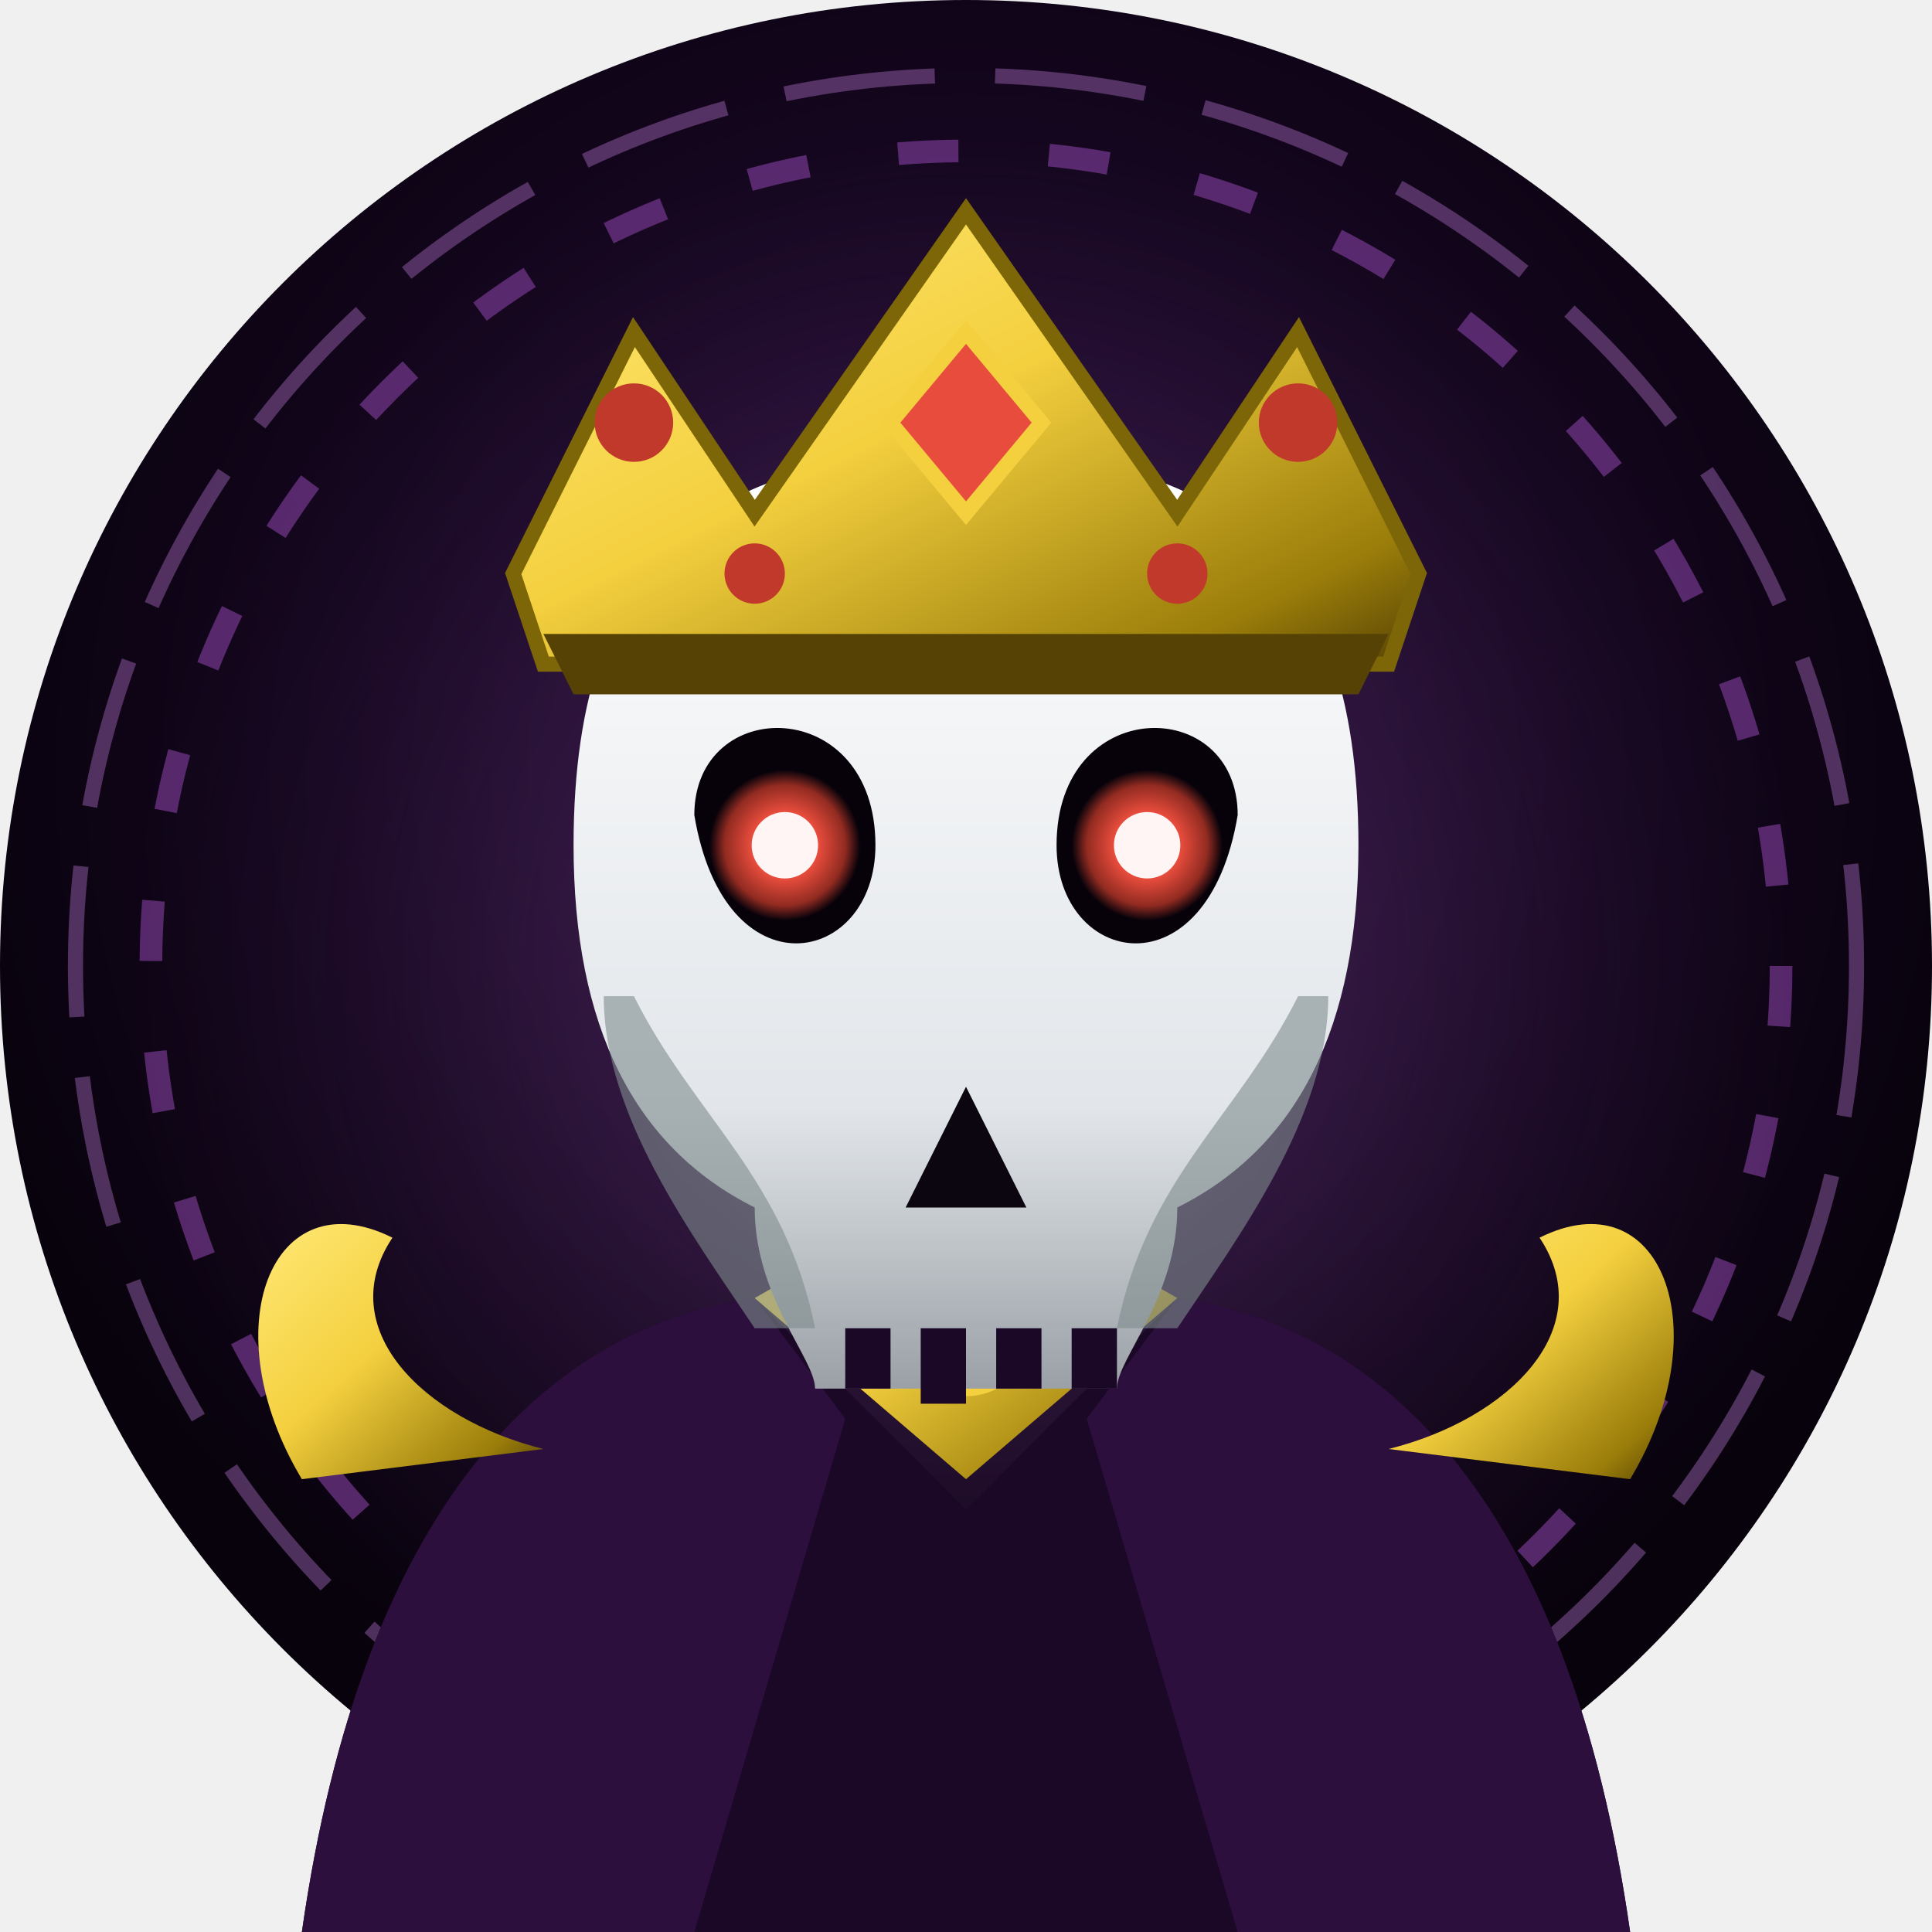
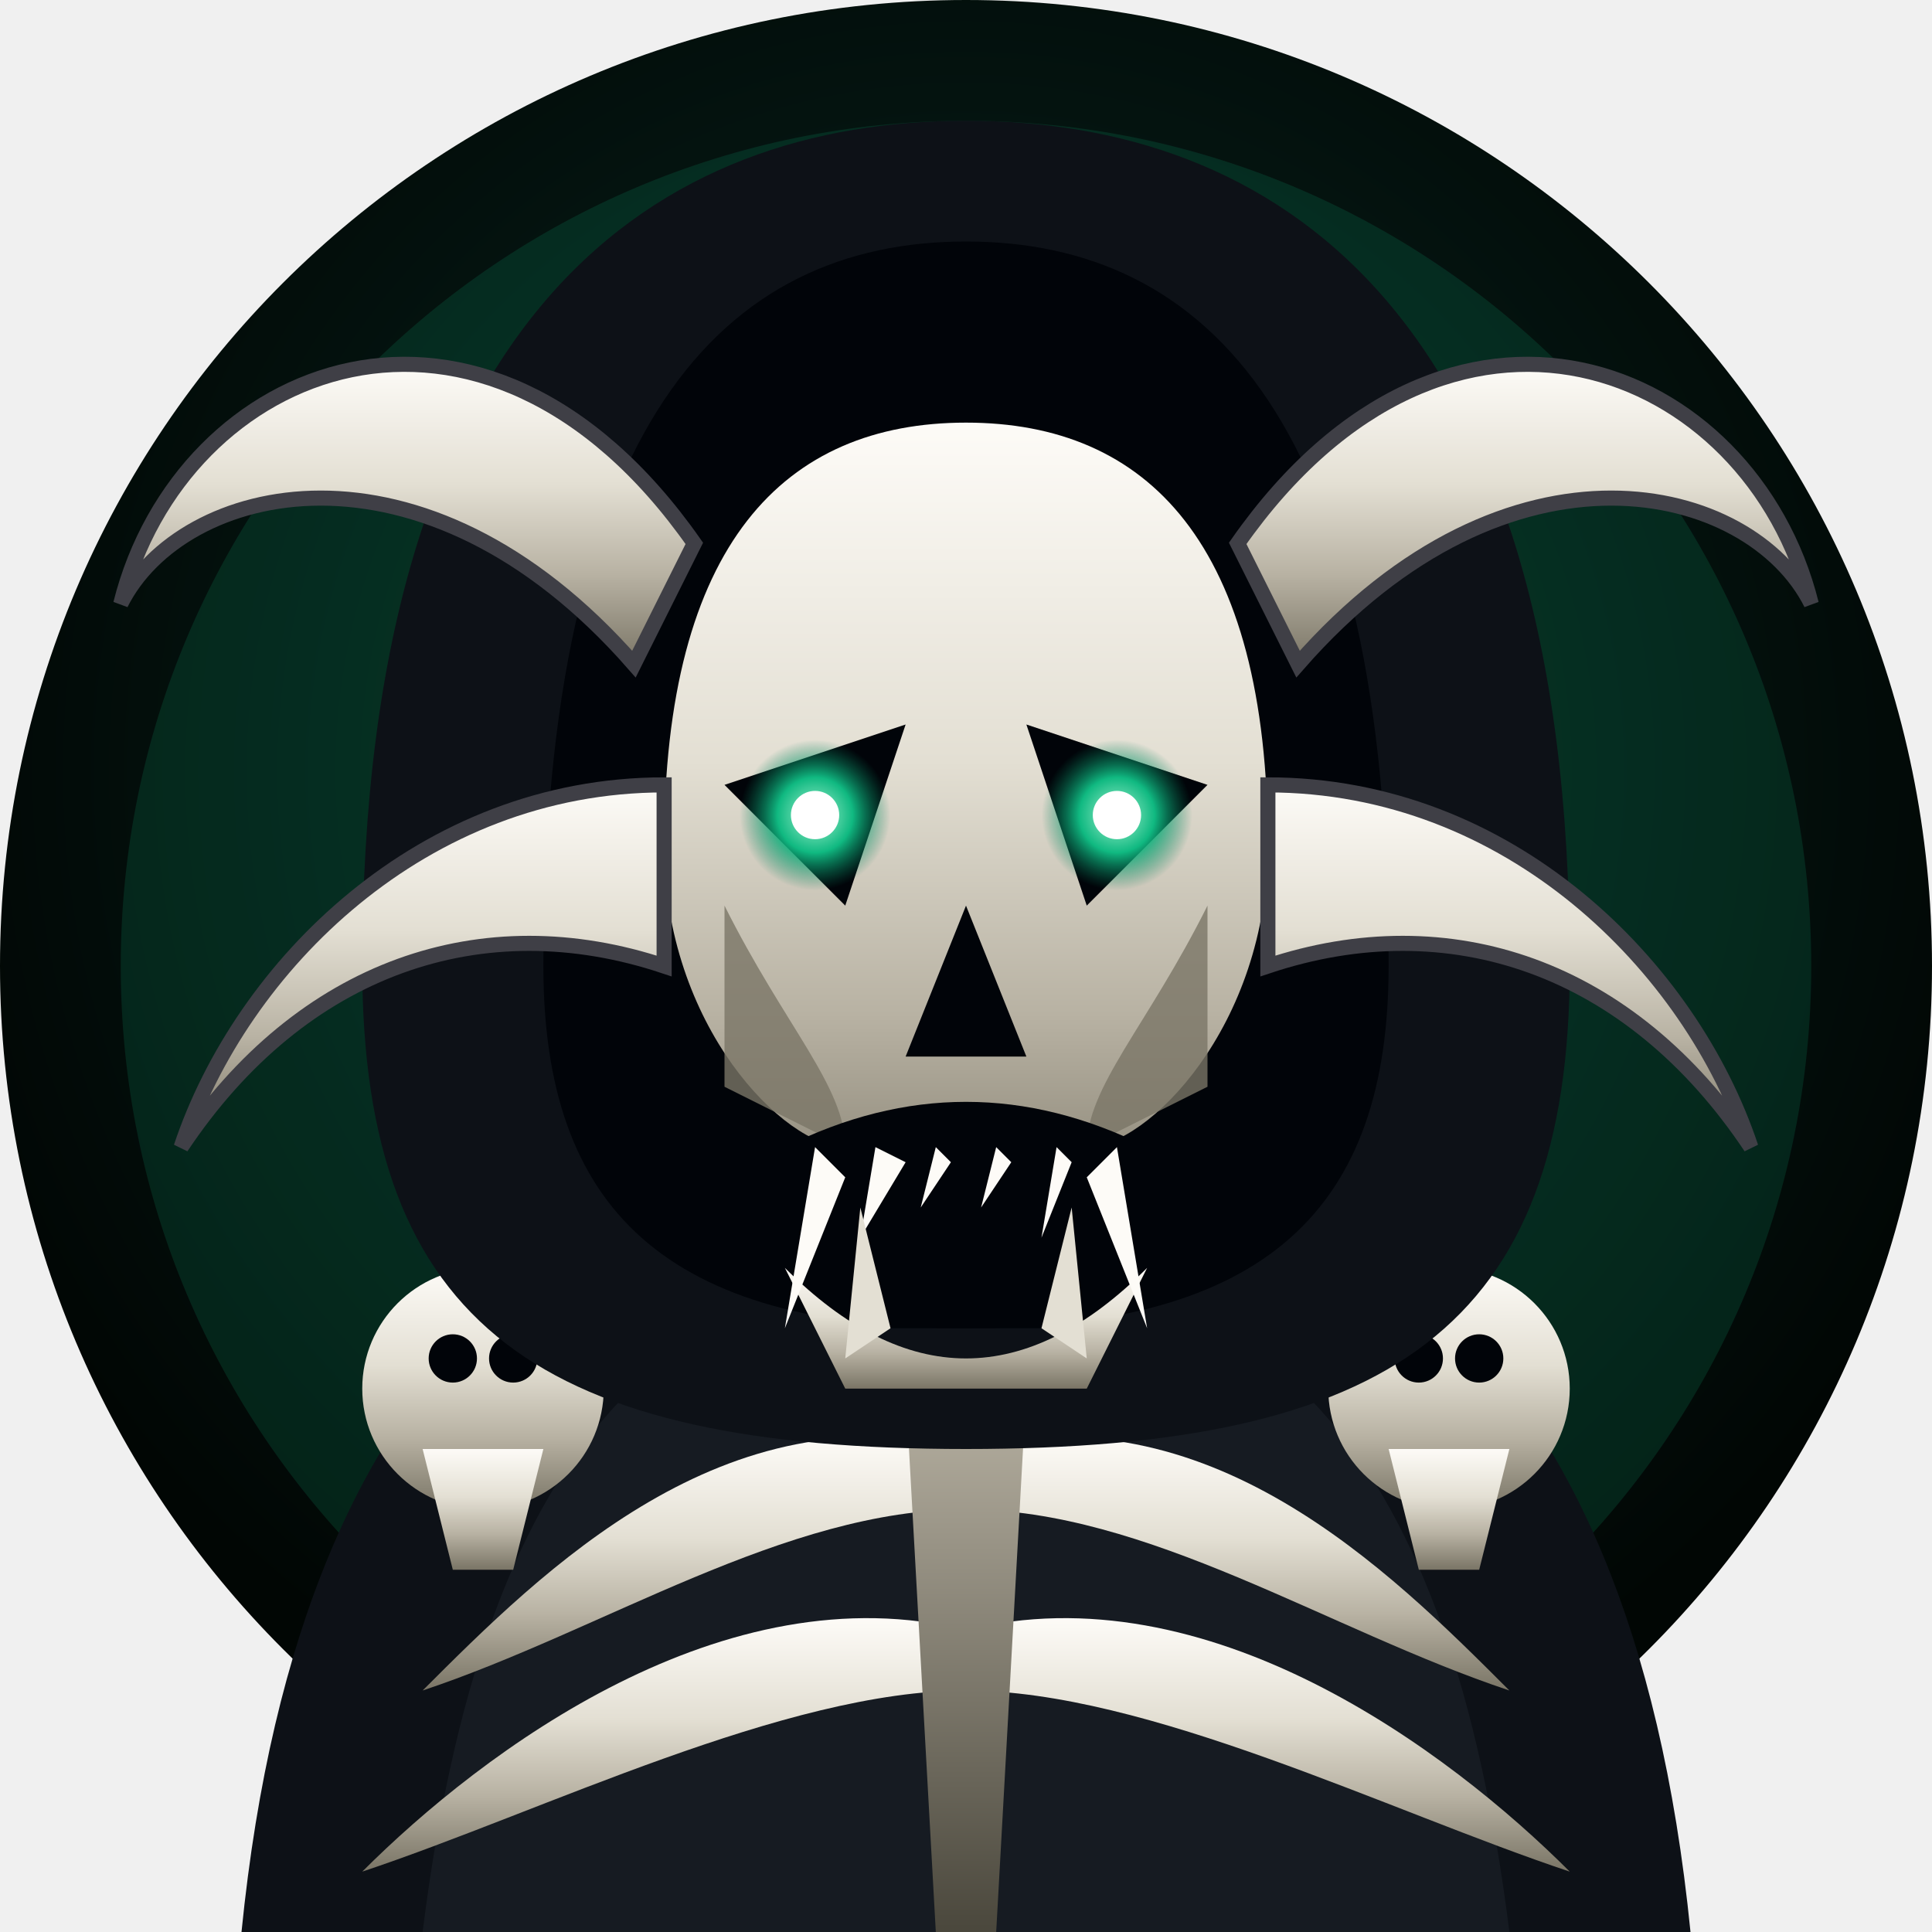
<svg xmlns="http://www.w3.org/2000/svg" viewBox="0 0 64 64">
  <defs>
-     <radialGradient id="bgNigro" cx="50%" cy="40%" r="55%">
-       <stop offset="0%" stop-color="#2d113f" />
-       <stop offset="60%" stop-color="#14061e" />
-       <stop offset="100%" stop-color="#07020b" />
+     <radialGradient id="bgHuesos" cx="50%" cy="40%" r="55%">
+       <stop offset="0%" stop-color="#0b2e21" />
+       <stop offset="60%" stop-color="#041410" />
+       <stop offset="100%" stop-color="#010604" />
    </radialGradient>
-     <linearGradient id="oroNigro" x1="0" y1="0" x2="1" y2="1">
-       <stop offset="0%" stop-color="#ffe875" />
-       <stop offset="45%" stop-color="#f4d03f" />
-       <stop offset="85%" stop-color="#9a7d0a" />
-       <stop offset="100%" stop-color="#564205" />
+     <linearGradient id="huesoAntiguo" x1="0" y1="0" x2="0" y2="1">
+       <stop offset="0%" stop-color="#fdfbf7" />
+       <stop offset="40%" stop-color="#e3dfd3" />
+       <stop offset="70%" stop-color="#b8b2a3" />
+       <stop offset="100%" stop-color="#7a7566" />
    </linearGradient>
-     <linearGradient id="hueso" x1="0" y1="0" x2="0" y2="1">
-       <stop offset="0%" stop-color="#ffffff" />
-       <stop offset="70%" stop-color="#e2e6ea" />
-       <stop offset="100%" stop-color="#9aa0a6" />
+     <linearGradient id="huesoOscuro" x1="0" y1="0" x2="0" y2="1">
+       <stop offset="0%" stop-color="#b8b2a3" />
+       <stop offset="100%" stop-color="#4a473c" />
    </linearGradient>
-     <radialGradient id="fuegoOjo" cx="50%" cy="50%" r="50%">
-       <stop offset="0%" stop-color="#ff4d4d" />
-       <stop offset="45%" stop-color="#e74c3c" />
-       <stop offset="80%" stop-color="#922b21" />
-       <stop offset="100%" stop-color="#922b21" stop-opacity="0" />
-     </radialGradient>
-     <radialGradient id="haloNigro" cx="50%" cy="50%" r="50%">
-       <stop offset="0%" stop-color="#a569bd" stop-opacity="0.35" />
-       <stop offset="100%" stop-color="#5b2c6f" stop-opacity="0" />
+     <radialGradient id="ojoFantasma" cx="50%" cy="50%" r="50%">
+       <stop offset="0%" stop-color="#a7f3d0" />
+       <stop offset="50%" stop-color="#10b981" />
+       <stop offset="100%" stop-color="#047857" stop-opacity="0" />
    </radialGradient>
  </defs>
-   <circle cx="32" cy="32" r="32" fill="url(#bgNigro)" />
-   <circle cx="32" cy="32" r="28" fill="url(#haloNigro)">
-     <animate attributeName="r" values="24;28;24" dur="3s" repeatCount="indefinite" />
-     <animate attributeName="opacity" values="0.6;1;0.6" dur="3s" repeatCount="indefinite" />
+   <circle cx="32" cy="32" r="32" fill="url(#bgHuesos)" />
+   <circle cx="32" cy="32" r="28" fill="#10b981" opacity="0.15">
+     <animate attributeName="r" values="26;30;26" dur="3s" repeatCount="indefinite" />
+     <animate attributeName="opacity" values="0.1;0.25;0.1" dur="3s" repeatCount="indefinite" />
  </circle>
-   <circle cx="32" cy="32" r="27" fill="none" stroke="#7d3c98" stroke-width="0.75" stroke-dasharray="2,3" opacity="0.65" />
-   <circle cx="32" cy="32" r="29.5" fill="none" stroke="#a569bd" stroke-width="0.5" stroke-dasharray="5,2" opacity="0.45" />
-   <path d="M10 64 C12 50, 18 44, 25 43 L32 50 L39 43 C46 44, 52 50, 54 64 Z" fill="#1b0826" />
-   <path d="M10 64 C12 50, 18 44, 25 43 L28 47 L23 64 Z" fill="#2d0f3e" />
-   <path d="M54 64 C52 50, 46 44, 39 43 L36 47 L41 64 Z" fill="#2d0f3e" />
-   <path d="M25 43 L32 49 L39 43 L32 39 Z" fill="url(#oroNigro)" />
-   <circle cx="32" cy="44" r="2" fill="#c0392b" stroke="#f4d03f" stroke-width="0.5" />
-   <path d="M10 49 C7 44, 9 39, 13 41 C11 44, 14 47, 18 48 Z" fill="url(#oroNigro)" />
-   <path d="M54 49 C57 44, 55 39, 51 41 C53 44, 50 47, 46 48 Z" fill="url(#oroNigro)" />
-   <path d="M19 28 C19 18, 24 15, 32 15 C40 15, 45 18, 45 28 C45 34, 43 38, 39 40 C39 43, 37 45, 37 46 L27 46 C27 45, 25 43, 25 40 C21 38, 19 34, 19 28 Z" fill="url(#hueso)" />
-   <path d="M21 33 C23 37, 26 39, 27 44 L25 44 C23 41, 20 37, 20 33 Z" fill="#7f8c8d" opacity="0.6" />
-   <path d="M43 33 C41 37, 38 39, 37 44 L39 44 C41 41, 44 37, 44 33 Z" fill="#7f8c8d" opacity="0.6" />
-   <polygon points="32,36 30,40 34,40" fill="#0b0610" />
-   <rect x="28" y="44" width="1.5" height="2" fill="#1b0826" />
-   <rect x="30.5" y="44" width="1.5" height="2.5" fill="#1b0826" />
-   <rect x="33" y="44" width="1.5" height="2" fill="#1b0826" />
-   <rect x="35.5" y="44" width="1.5" height="2" fill="#1b0826" />
-   <path d="M23 27 C23 23, 29 23, 29 28 C29 32, 24 33, 23 27 Z" fill="#07020a" />
-   <path d="M41 27 C41 23, 35 23, 35 28 C35 32, 40 33, 41 27 Z" fill="#07020a" />
+   <path d="M8 64 C10 44, 20 38, 32 38 C44 38, 54 44, 56 64 Z" fill="#0d1117" />
+   <path d="M14 64 C16 48, 22 42, 32 42 C42 42, 48 48, 50 64 Z" fill="#161b22" />
+   <path d="M32 48 C24 46, 18 52, 14 56 C20 54, 26 50, 32 50 C38 50, 44 54, 50 56 C46 52, 40 46, 32 48 Z" fill="url(#huesoAntiguo)" />
+   <path d="M32 54 C24 52, 16 58, 12 62 C18 60, 26 56, 32 56 C38 56, 46 60, 52 62 C48 58, 40 52, 32 54 Z" fill="url(#huesoAntiguo)" />
+   <polygon points="30,46 34,46 33,64 31,64" fill="url(#huesoOscuro)" />
+   <circle cx="16" cy="46" r="4" fill="url(#huesoAntiguo)" />
+   <polygon points="14,48 18,48 17,52 15,52" fill="url(#huesoAntiguo)" />
+   <circle cx="15" cy="45" r="0.8" fill="#010409" />
+   <circle cx="17" cy="45" r="0.8" fill="#010409" />
+   <circle cx="48" cy="46" r="4" fill="url(#huesoAntiguo)" />
+   <polygon points="46,48 50,48 49,52 47,52" fill="url(#huesoAntiguo)" />
+   <circle cx="47" cy="45" r="0.8" fill="#010409" />
+   <circle cx="49" cy="45" r="0.8" fill="#010409" />
+   <path d="M12 32 C12 10, 22 4, 32 4 C42 4, 52 10, 52 32 C52 44, 46 48, 32 48 C18 48, 12 44, 12 32 Z" fill="#0d1117" />
+   <path d="M18 32 C18 14, 24 8, 32 8 C40 8, 46 14, 46 32 C46 40, 42 44, 32 44 C22 44, 18 40, 18 32 Z" fill="#010409" />
+   <path d="M22 28 C22 18, 26 14, 32 14 C38 14, 42 18, 42 28 C42 34, 38 38, 36 38 C34 38, 34 40, 34 42 L30 42 C30 40, 30 38, 28 38 C26 38, 22 34, 22 28 Z" fill="url(#huesoAntiguo)" />
+   <path d="M23 18 C16 8, 6 12, 4 20 C6 16, 14 14, 21 22 Z" fill="url(#huesoAntiguo)" stroke="#3f3f46" stroke-width="0.5" />
+   <path d="M41 18 C48 8, 58 12, 60 20 C58 16, 50 14, 43 22 Z" fill="url(#huesoAntiguo)" stroke="#3f3f46" stroke-width="0.5" />
+   <path d="M22 26 C14 26, 8 32, 6 38 C10 32, 16 30, 22 32 Z" fill="url(#huesoAntiguo)" stroke="#3f3f46" stroke-width="0.5" />
+   <path d="M42 26 C50 26, 56 32, 58 38 C54 32, 48 30, 42 32 Z" fill="url(#huesoAntiguo)" stroke="#3f3f46" stroke-width="0.5" />
+   <path d="M24 30 C26 34, 28 36, 28 38 L24 36 Z" fill="#7a7566" opacity="0.8" />
+   <path d="M40 30 C38 34, 36 36, 36 38 L40 36 Z" fill="#7a7566" opacity="0.8" />
+   <polygon points="24,26 30,24 28,30" fill="#010409" />
+   <polygon points="40,26 34,24 36,30" fill="#010409" />
  <g>
-     <circle cx="26" cy="28" r="2.5" fill="url(#fuegoOjo)">
-       <animate attributeName="r" values="2;3.2;2" dur="1.5s" repeatCount="indefinite" />
+     <circle cx="27" cy="27" r="2.5" fill="url(#ojoFantasma)">
+       <animate attributeName="r" values="2;3.5;2" dur="1.5s" repeatCount="indefinite" />
    </circle>
-     <circle cx="26" cy="28" r="1.1" fill="#fff5f5">
-       <animate attributeName="opacity" values="0.7;1;0.7" dur="1.5s" repeatCount="indefinite" />
+     <circle cx="27" cy="27" r="0.8" fill="#ffffff" />
+     <circle cx="37" cy="27" r="2.5" fill="url(#ojoFantasma)">
+       <animate attributeName="r" values="3.5;2;3.5" dur="1.5s" repeatCount="indefinite" />
    </circle>
-     <circle cx="38" cy="28" r="2.5" fill="url(#fuegoOjo)">
-       <animate attributeName="r" values="3.2;2;3.2" dur="1.5s" repeatCount="indefinite" />
-     </circle>
-     <circle cx="38" cy="28" r="1.1" fill="#fff5f5">
-       <animate attributeName="opacity" values="1;0.7;1" dur="1.5s" repeatCount="indefinite" />
-     </circle>
+     <circle cx="37" cy="27" r="0.8" fill="#ffffff" />
  </g>
-   <path d="M17 19 L21 11 L25 17 L32 7 L39 17 L43 11 L47 19 L46 22 L18 22 Z" fill="url(#oroNigro)" stroke="#7d6608" stroke-width="0.5" />
-   <path d="M18 21 L46 21 L45 23 L19 23 Z" fill="#564205" />
-   <polygon points="32,11 34.5,14 32,17 29.5,14" fill="#e74c3c" stroke="#f4d03f" stroke-width="0.5">
-     <animate attributeName="fill" values="#e74c3c;#ff7675;#c0392b;#e74c3c" dur="2s" repeatCount="indefinite" />
-   </polygon>
-   <circle cx="21" cy="14" r="1.3" fill="#c0392b" />
-   <circle cx="43" cy="14" r="1.3" fill="#c0392b" />
-   <circle cx="25" cy="19" r="1" fill="#c0392b" />
-   <circle cx="39" cy="19" r="1" fill="#c0392b" />
+   <polygon points="32,30 30,35 34,35" fill="#010409" />
+   <path d="M26 38 C30 36, 34 36, 38 38 L36 44 L28 44 Z" fill="#010409" />
+   <path d="M26 42 C30 46, 34 46, 38 42 L36 46 L28 46 Z" fill="url(#huesoAntiguo)" />
+   <polygon points="27,38 26,44 28,39" fill="#fdfbf7" />
+   <polygon points="37,38 38,44 36,39" fill="#fdfbf7" />
+   <polygon points="29,38 28.5,41 30,38.5" fill="#fdfbf7" />
+   <polygon points="31,38 30.5,40 31.5,38.5" fill="#fdfbf7" />
+   <polygon points="33,38 32.5,40 33.5,38.5" fill="#fdfbf7" />
+   <polygon points="35,38 34.5,41 35.5,38.5" fill="#fdfbf7" />
+   <polygon points="28,45 28.5,40 29.5,44" fill="#e3dfd3" />
+   <polygon points="36,45 35.5,40 34.5,44" fill="#e3dfd3" />
</svg>
